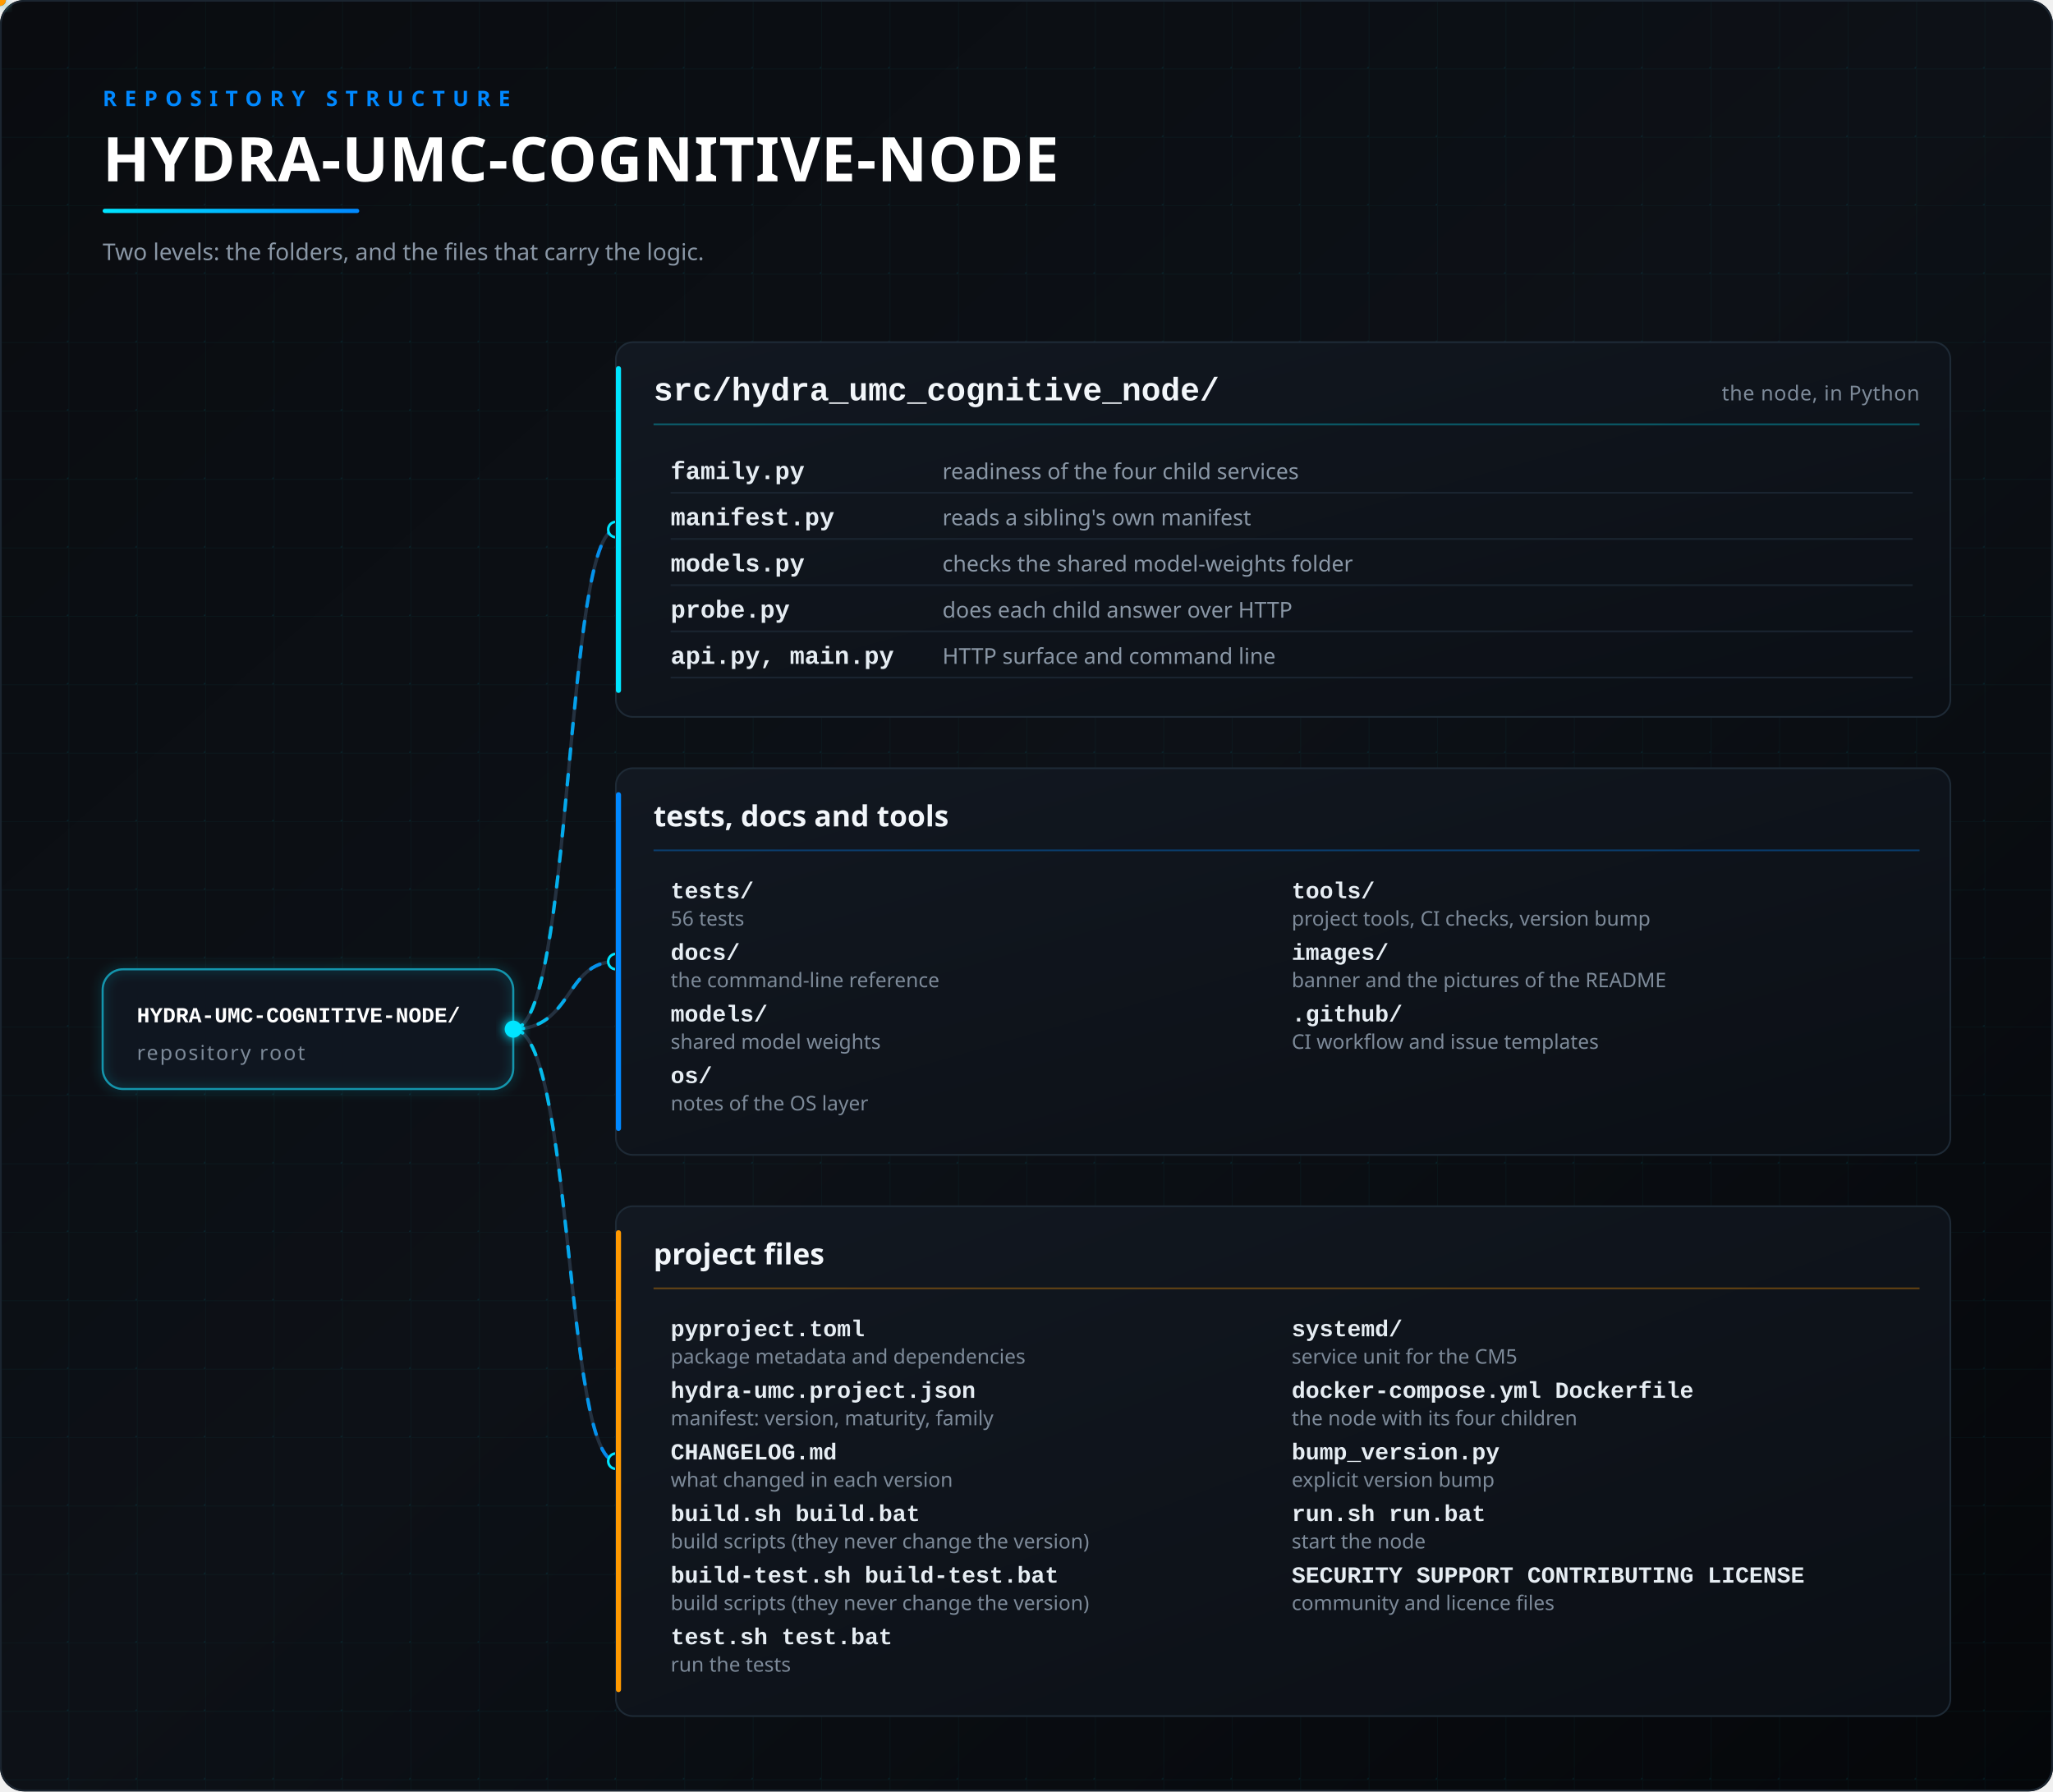
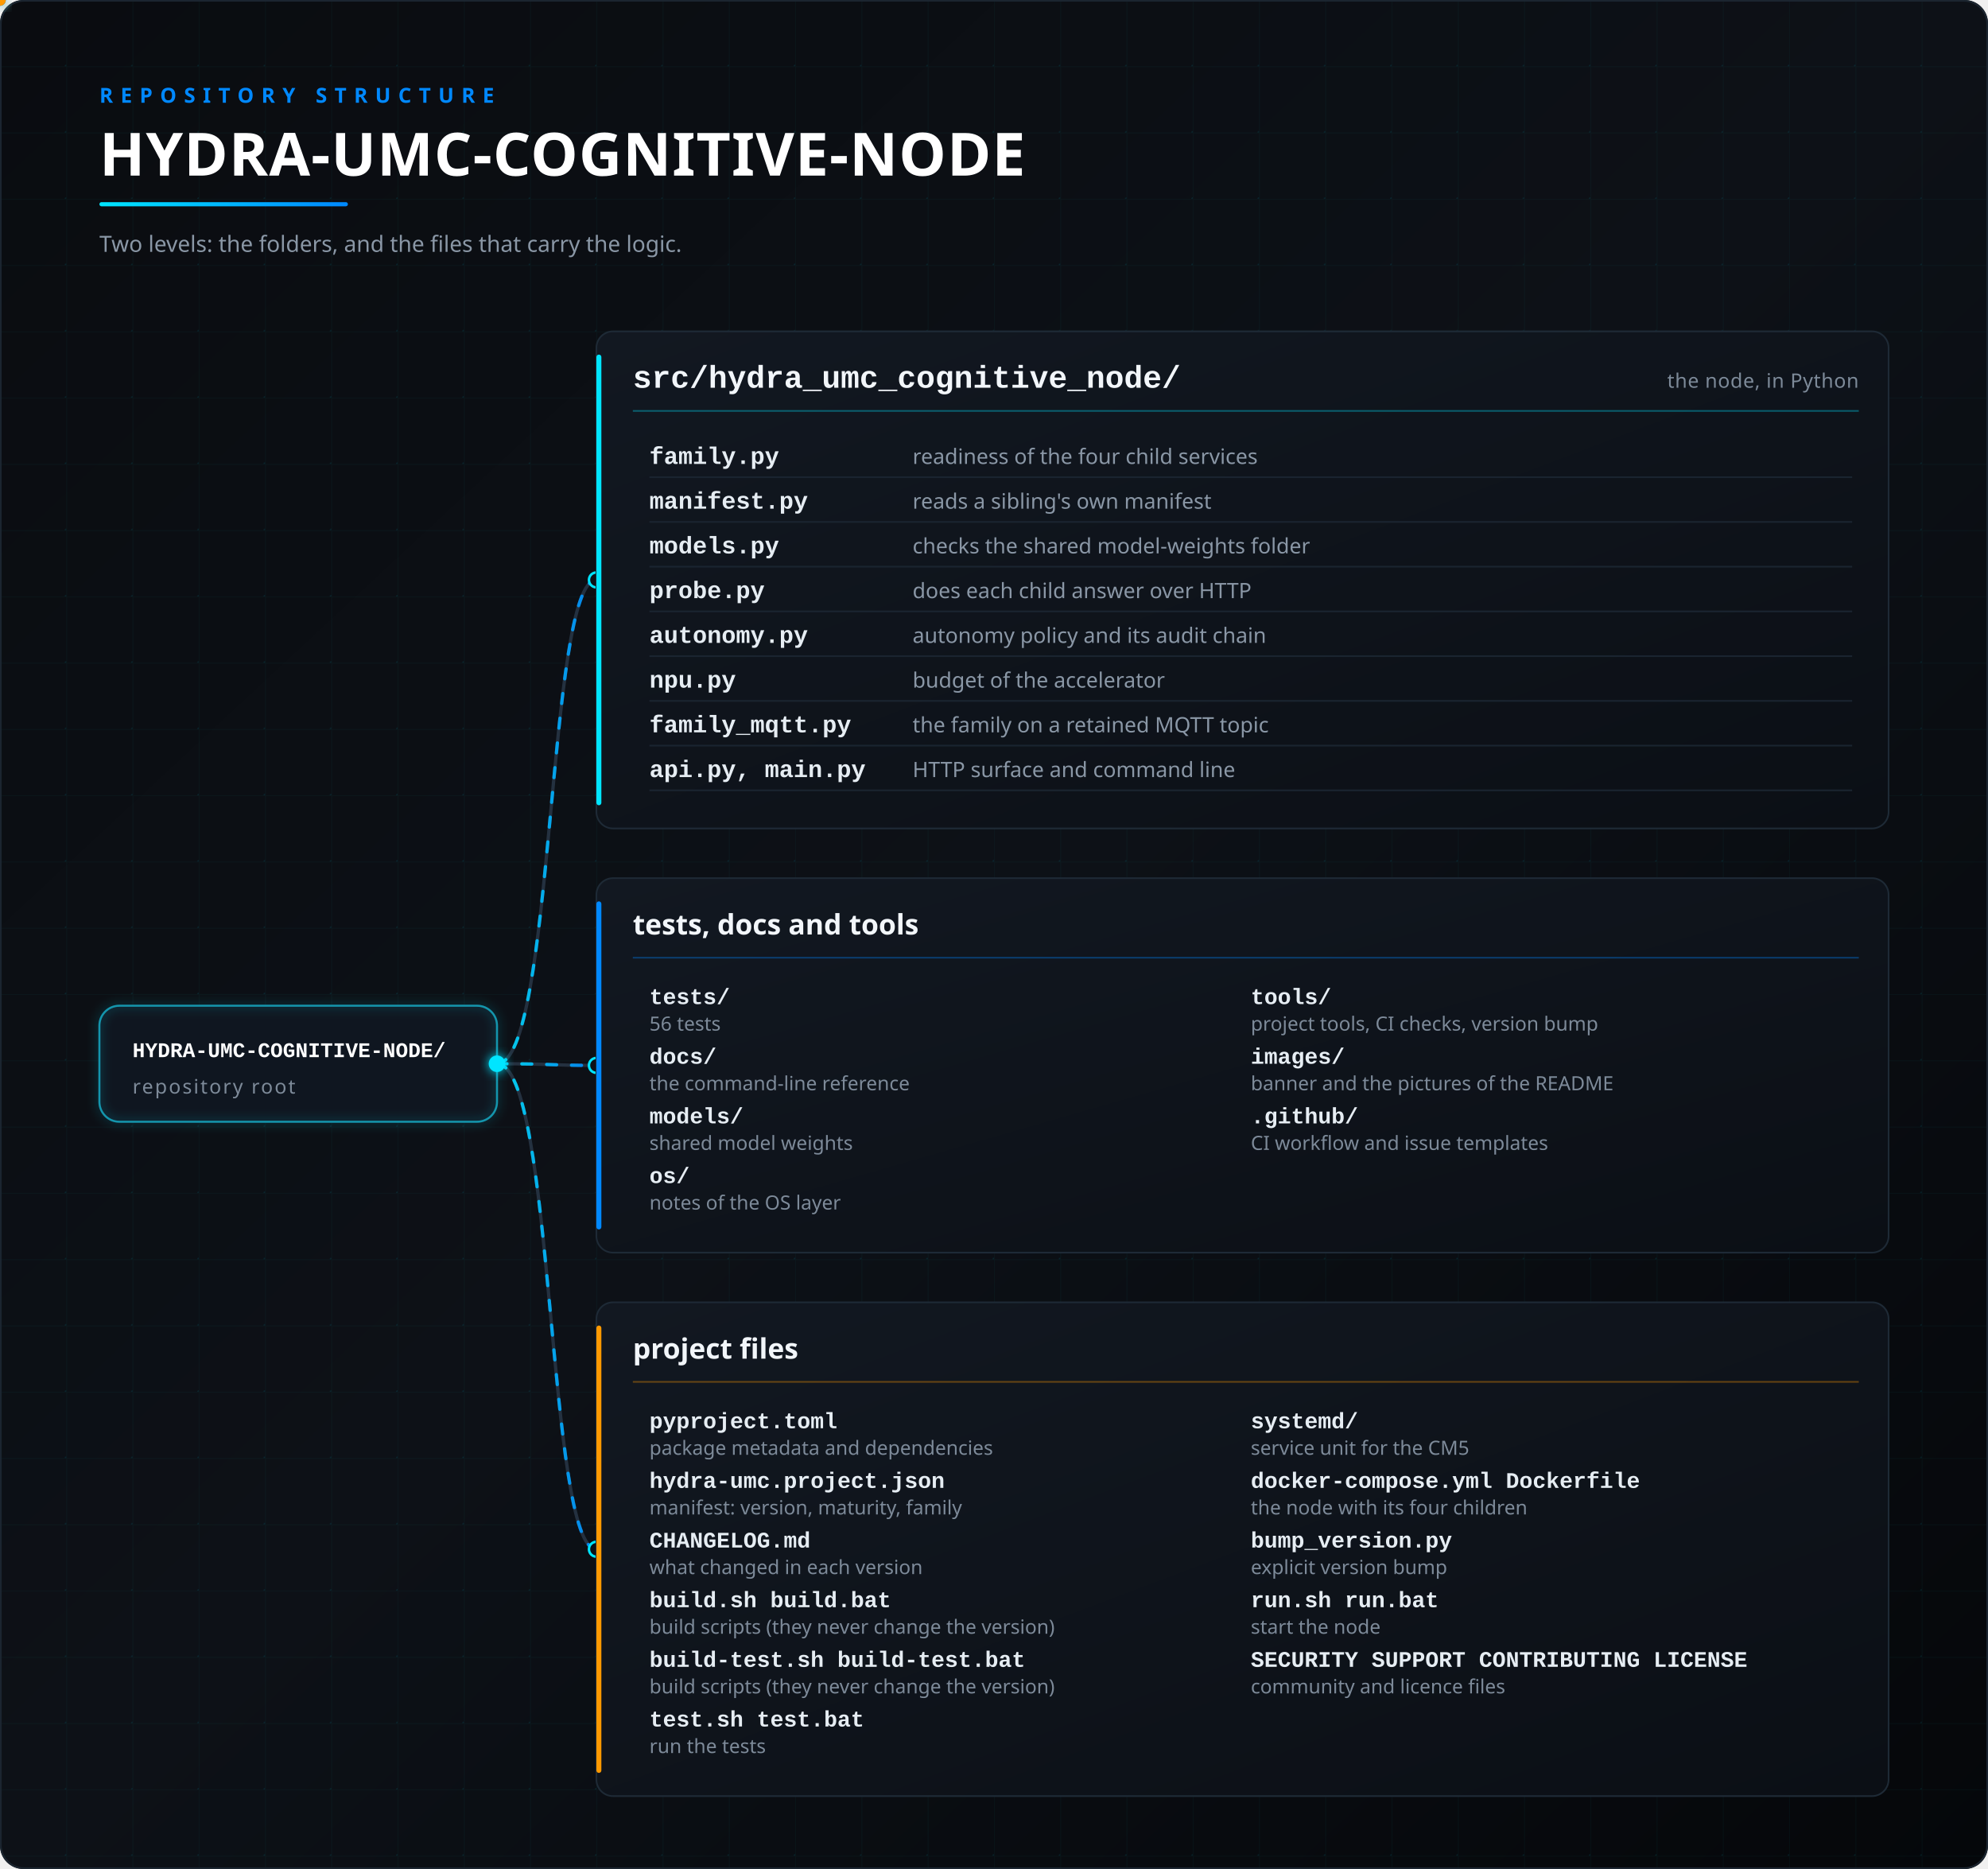
- <svg xmlns="http://www.w3.org/2000/svg" viewBox="0 0 1200 1047" width="100%" role="img" aria-labelledby="t d">
+ <svg xmlns="http://www.w3.org/2000/svg" viewBox="0 0 1200 1128" width="100%" role="img" aria-labelledby="t d">
  <defs>
    <linearGradient id="bg" x1="0" y1="0" x2="1" y2="1">
      <stop offset="0" stop-color="#0A0C10" />
      <stop offset="0.5" stop-color="#0D1117" />
      <stop offset="1" stop-color="#05070A" />
    </linearGradient>
    <linearGradient id="card" x1="0" y1="0" x2="1" y2="1">
      <stop offset="0" stop-color="#121821" />
      <stop offset="1" stop-color="#0B0F15" />
    </linearGradient>
    <linearGradient id="line" x1="0" y1="0" x2="1" y2="0">
      <stop offset="0" stop-color="#00E5FF" />
      <stop offset="1" stop-color="#0088FF" />
    </linearGradient>
    <filter id="glow" x="-50%" y="-50%" width="200%" height="200%">
      <feGaussianBlur stdDeviation="3" result="b" />
      <feMerge>
        <feMergeNode in="b" />
        <feMergeNode in="SourceGraphic" />
      </feMerge>
    </filter>
    <pattern id="grid" width="40" height="40" patternUnits="userSpaceOnUse">
      <path d="M40 0H0V40" fill="none" stroke="#00E5FF" stroke-opacity="0.035" />
      <circle cx="40" cy="40" r="1" fill="#00E5FF" fill-opacity="0.09" />
    </pattern>
  </defs>
-   <rect width="1200" height="1047" rx="14" fill="url(#bg)" />
-   <rect width="1200" height="1047" rx="14" fill="url(#grid)" />
-   <rect x="0.5" y="0.5" width="1199" height="1046" rx="14" fill="none" stroke="#1B2530" />
+   <rect width="1200" height="1128" rx="14" fill="url(#bg)" />
+   <rect width="1200" height="1128" rx="14" fill="url(#grid)" />
+   <rect x="0.5" y="0.5" width="1199" height="1127" rx="14" fill="none" stroke="#1B2530" />
  <text x="60" y="62" font-family="'Segoe UI','Noto Sans','Noto Sans CJK SC','Microsoft YaHei','Yu Gothic','Helvetica Neue',Helvetica,Arial,sans-serif" font-size="12.5" font-weight="600" fill="#0088FF" text-anchor="start" letter-spacing="4.5">REPOSITORY STRUCTURE</text>
  <text x="60" y="106" font-family="'Segoe UI','Noto Sans','Noto Sans CJK SC','Microsoft YaHei','Yu Gothic','Helvetica Neue',Helvetica,Arial,sans-serif" font-size="36" font-weight="700" fill="#FFFFFF" text-anchor="start" letter-spacing="0.5">HYDRA-UMC-COGNITIVE-NODE</text>
  <rect x="60" y="122" width="150" height="2.5" rx="1.25" fill="url(#line)">
    <animate attributeName="width" values="40;150;150" keyTimes="0;0.4;1" dur="3s" repeatCount="indefinite" />
  </rect>
  <text x="60" y="152" font-family="'Segoe UI','Noto Sans','Noto Sans CJK SC','Microsoft YaHei','Yu Gothic','Helvetica Neue',Helvetica,Arial,sans-serif" font-size="13.5" font-weight="400" fill="#8A97A6" text-anchor="start">Two levels: the folders, and the files that carry the logic.</text>
-   <path id="c0" d="M300,601.5 C335,601.5 330,309.5 360,309.5" fill="none" stroke="#243140" stroke-width="2" />
-   <path d="M300,601.5 C335,601.5 330,309.5 360,309.5" fill="none" stroke="url(#line)" stroke-width="2" stroke-linecap="round" stroke-dasharray="6 9" opacity="0.9">
+   <path id="c0" d="M300,642 C335,642 330,350 360,350" fill="none" stroke="#243140" stroke-width="2" />
+   <path d="M300,642 C335,642 330,350 360,350" fill="none" stroke="url(#line)" stroke-width="2" stroke-linecap="round" stroke-dasharray="6 9" opacity="0.9">
    <animate attributeName="stroke-dashoffset" from="0" to="-30" dur="1.6s" repeatCount="indefinite" />
  </path>
-   <circle cx="360" cy="309.5" r="4.5" fill="#0D1117" stroke="#00E5FF" stroke-width="1.5" />
-   <path id="c1" d="M300,601.5 C335,601.5 330,562 360,562" fill="none" stroke="#243140" stroke-width="2" />
-   <path d="M300,601.5 C335,601.5 330,562 360,562" fill="none" stroke="url(#line)" stroke-width="2" stroke-linecap="round" stroke-dasharray="6 9" opacity="0.9">
+   <circle cx="360" cy="350" r="4.5" fill="#0D1117" stroke="#00E5FF" stroke-width="1.5" />
+   <path id="c1" d="M300,642 C335,642 330,643 360,643" fill="none" stroke="#243140" stroke-width="2" />
+   <path d="M300,642 C335,642 330,643 360,643" fill="none" stroke="url(#line)" stroke-width="2" stroke-linecap="round" stroke-dasharray="6 9" opacity="0.9">
    <animate attributeName="stroke-dashoffset" from="0" to="-30" dur="1.6s" repeatCount="indefinite" />
  </path>
-   <circle cx="360" cy="562" r="4.5" fill="#0D1117" stroke="#00E5FF" stroke-width="1.5" />
-   <path id="c2" d="M300,601.5 C335,601.5 330,854 360,854" fill="none" stroke="#243140" stroke-width="2" />
-   <path d="M300,601.5 C335,601.5 330,854 360,854" fill="none" stroke="url(#line)" stroke-width="2" stroke-linecap="round" stroke-dasharray="6 9" opacity="0.9">
+   <circle cx="360" cy="643" r="4.5" fill="#0D1117" stroke="#00E5FF" stroke-width="1.5" />
+   <path id="c2" d="M300,642 C335,642 330,935 360,935" fill="none" stroke="#243140" stroke-width="2" />
+   <path d="M300,642 C335,642 330,935 360,935" fill="none" stroke="url(#line)" stroke-width="2" stroke-linecap="round" stroke-dasharray="6 9" opacity="0.9">
    <animate attributeName="stroke-dashoffset" from="0" to="-30" dur="1.6s" repeatCount="indefinite" />
  </path>
-   <circle cx="360" cy="854" r="4.5" fill="#0D1117" stroke="#00E5FF" stroke-width="1.5" />
+   <circle cx="360" cy="935" r="4.5" fill="#0D1117" stroke="#00E5FF" stroke-width="1.5" />
  <circle r="3.5" fill="#00E5FF" filter="url(#glow)">
    <animateMotion dur="3.4s" repeatCount="indefinite">
      <mpath href="#c0" />
    </animateMotion>
  </circle>
  <circle r="3.5" fill="#0088FF" filter="url(#glow)">
    <animateMotion dur="4.2s" repeatCount="indefinite">
      <mpath href="#c1" />
    </animateMotion>
  </circle>
  <circle r="3.5" fill="#FF9900" filter="url(#glow)">
    <animateMotion dur="5.0s" repeatCount="indefinite">
      <mpath href="#c2" />
    </animateMotion>
  </circle>
-   <rect x="60" y="566.5" width="240" height="70" rx="12" fill="#0F1620" stroke="#2A3A4C" stroke-width="1.2" />
-   <rect x="60" y="566.5" width="240" height="70" rx="12" fill="none" stroke="#00E5FF" stroke-opacity="0.5" stroke-width="1.2" filter="url(#glow)">
+   <rect x="60" y="607" width="240" height="70" rx="12" fill="#0F1620" stroke="#2A3A4C" stroke-width="1.2" />
+   <rect x="60" y="607" width="240" height="70" rx="12" fill="none" stroke="#00E5FF" stroke-opacity="0.5" stroke-width="1.2" filter="url(#glow)">
    <animate attributeName="stroke-opacity" values="0.15;0.6;0.15" dur="3.6s" repeatCount="indefinite" />
  </rect>
-   <text x="80" y="597.5" font-family="'JetBrains Mono','Cascadia Code','SFMono-Regular',Consolas,'Liberation Mono',monospace" font-size="12.6" font-weight="700" fill="#FFFFFF" text-anchor="start">HYDRA-UMC-COGNITIVE-NODE/</text>
-   <text x="80" y="619.5" font-family="'Segoe UI','Noto Sans','Noto Sans CJK SC','Microsoft YaHei','Yu Gothic','Helvetica Neue',Helvetica,Arial,sans-serif" font-size="12" font-weight="400" fill="#7D8A99" text-anchor="start" letter-spacing="1">repository root</text>
-   <circle cx="300" cy="601.5" r="5" fill="#00E5FF" filter="url(#glow)" />
-   <rect x="360" y="200" width="780" height="219" rx="10" fill="url(#card)" stroke="#1E2A36" stroke-width="1" />
-   <rect x="360" y="214" width="3" height="191" rx="1.5" fill="#00E5FF">
+   <text x="80" y="638" font-family="'JetBrains Mono','Cascadia Code','SFMono-Regular',Consolas,'Liberation Mono',monospace" font-size="12.6" font-weight="700" fill="#FFFFFF" text-anchor="start">HYDRA-UMC-COGNITIVE-NODE/</text>
+   <text x="80" y="660" font-family="'Segoe UI','Noto Sans','Noto Sans CJK SC','Microsoft YaHei','Yu Gothic','Helvetica Neue',Helvetica,Arial,sans-serif" font-size="12" font-weight="400" fill="#7D8A99" text-anchor="start" letter-spacing="1">repository root</text>
+   <circle cx="300" cy="642" r="5" fill="#00E5FF" filter="url(#glow)" />
+   <rect x="360" y="200" width="780" height="300" rx="10" fill="url(#card)" stroke="#1E2A36" stroke-width="1" />
+   <rect x="360" y="214" width="3" height="272" rx="1.5" fill="#00E5FF">
    <animate attributeName="opacity" values="0.55;1;0.55" dur="4s" begin="0s" repeatCount="indefinite" />
  </rect>
  <text x="382" y="234" font-family="'JetBrains Mono','Cascadia Code','SFMono-Regular',Consolas,'Liberation Mono',monospace" font-size="19" font-weight="700" fill="#F2F6FA" text-anchor="start">src/hydra_umc_cognitive_node/</text>
  <text x="1122" y="234" font-family="'Segoe UI','Noto Sans','Noto Sans CJK SC','Microsoft YaHei','Yu Gothic','Helvetica Neue',Helvetica,Arial,sans-serif" font-size="12" font-weight="400" fill="#7D8A99" text-anchor="end" letter-spacing="0.3">the node, in Python</text>
  <line x1="382" y1="248" x2="1122" y2="248" stroke="#00E5FF" stroke-opacity="0.35" stroke-width="1" />
  <text x="392" y="280" font-family="'JetBrains Mono','Cascadia Code','SFMono-Regular',Consolas,'Liberation Mono',monospace" font-size="14.5" font-weight="600" fill="#E6EDF3" text-anchor="start">family.py</text>
  <text x="550.85" y="280" font-family="'Segoe UI','Noto Sans','Noto Sans CJK SC','Microsoft YaHei','Yu Gothic','Helvetica Neue',Helvetica,Arial,sans-serif" font-size="12.8" font-weight="400" fill="#8A97A6" text-anchor="start">readiness of the four child services</text>
  <line x1="392" y1="288" x2="1118" y2="288" stroke="#1A2430" stroke-width="1" />
  <text x="392" y="307" font-family="'JetBrains Mono','Cascadia Code','SFMono-Regular',Consolas,'Liberation Mono',monospace" font-size="14.5" font-weight="600" fill="#E6EDF3" text-anchor="start">manifest.py</text>
  <text x="550.85" y="307" font-family="'Segoe UI','Noto Sans','Noto Sans CJK SC','Microsoft YaHei','Yu Gothic','Helvetica Neue',Helvetica,Arial,sans-serif" font-size="12.8" font-weight="400" fill="#8A97A6" text-anchor="start">reads a sibling's own manifest</text>
  <line x1="392" y1="315" x2="1118" y2="315" stroke="#1A2430" stroke-width="1" />
  <text x="392" y="334" font-family="'JetBrains Mono','Cascadia Code','SFMono-Regular',Consolas,'Liberation Mono',monospace" font-size="14.5" font-weight="600" fill="#E6EDF3" text-anchor="start">models.py</text>
  <text x="550.85" y="334" font-family="'Segoe UI','Noto Sans','Noto Sans CJK SC','Microsoft YaHei','Yu Gothic','Helvetica Neue',Helvetica,Arial,sans-serif" font-size="12.8" font-weight="400" fill="#8A97A6" text-anchor="start">checks the shared model-weights folder</text>
  <line x1="392" y1="342" x2="1118" y2="342" stroke="#1A2430" stroke-width="1" />
  <text x="392" y="361" font-family="'JetBrains Mono','Cascadia Code','SFMono-Regular',Consolas,'Liberation Mono',monospace" font-size="14.5" font-weight="600" fill="#E6EDF3" text-anchor="start">probe.py</text>
  <text x="550.85" y="361" font-family="'Segoe UI','Noto Sans','Noto Sans CJK SC','Microsoft YaHei','Yu Gothic','Helvetica Neue',Helvetica,Arial,sans-serif" font-size="12.8" font-weight="400" fill="#8A97A6" text-anchor="start">does each child answer over HTTP</text>
  <line x1="392" y1="369" x2="1118" y2="369" stroke="#1A2430" stroke-width="1" />
-   <text x="392" y="388" font-family="'JetBrains Mono','Cascadia Code','SFMono-Regular',Consolas,'Liberation Mono',monospace" font-size="14.5" font-weight="600" fill="#E6EDF3" text-anchor="start">api.py, main.py</text>
-   <text x="550.85" y="388" font-family="'Segoe UI','Noto Sans','Noto Sans CJK SC','Microsoft YaHei','Yu Gothic','Helvetica Neue',Helvetica,Arial,sans-serif" font-size="12.8" font-weight="400" fill="#8A97A6" text-anchor="start">HTTP surface and command line</text>
+   <text x="392" y="388" font-family="'JetBrains Mono','Cascadia Code','SFMono-Regular',Consolas,'Liberation Mono',monospace" font-size="14.5" font-weight="600" fill="#E6EDF3" text-anchor="start">autonomy.py</text>
+   <text x="550.85" y="388" font-family="'Segoe UI','Noto Sans','Noto Sans CJK SC','Microsoft YaHei','Yu Gothic','Helvetica Neue',Helvetica,Arial,sans-serif" font-size="12.8" font-weight="400" fill="#8A97A6" text-anchor="start">autonomy policy and its audit chain</text>
  <line x1="392" y1="396" x2="1118" y2="396" stroke="#1A2430" stroke-width="1" />
-   <rect x="360" y="449" width="780" height="226" rx="10" fill="url(#card)" stroke="#1E2A36" stroke-width="1" />
-   <rect x="360" y="463" width="3" height="198" rx="1.5" fill="#0088FF">
+   <text x="392" y="415" font-family="'JetBrains Mono','Cascadia Code','SFMono-Regular',Consolas,'Liberation Mono',monospace" font-size="14.5" font-weight="600" fill="#E6EDF3" text-anchor="start">npu.py</text>
+   <text x="550.85" y="415" font-family="'Segoe UI','Noto Sans','Noto Sans CJK SC','Microsoft YaHei','Yu Gothic','Helvetica Neue',Helvetica,Arial,sans-serif" font-size="12.8" font-weight="400" fill="#8A97A6" text-anchor="start">budget of the accelerator</text>
+   <line x1="392" y1="423" x2="1118" y2="423" stroke="#1A2430" stroke-width="1" />
+   <text x="392" y="442" font-family="'JetBrains Mono','Cascadia Code','SFMono-Regular',Consolas,'Liberation Mono',monospace" font-size="14.5" font-weight="600" fill="#E6EDF3" text-anchor="start">family_mqtt.py</text>
+   <text x="550.85" y="442" font-family="'Segoe UI','Noto Sans','Noto Sans CJK SC','Microsoft YaHei','Yu Gothic','Helvetica Neue',Helvetica,Arial,sans-serif" font-size="12.8" font-weight="400" fill="#8A97A6" text-anchor="start">the family on a retained MQTT topic</text>
+   <line x1="392" y1="450" x2="1118" y2="450" stroke="#1A2430" stroke-width="1" />
+   <text x="392" y="469" font-family="'JetBrains Mono','Cascadia Code','SFMono-Regular',Consolas,'Liberation Mono',monospace" font-size="14.5" font-weight="600" fill="#E6EDF3" text-anchor="start">api.py, main.py</text>
+   <text x="550.85" y="469" font-family="'Segoe UI','Noto Sans','Noto Sans CJK SC','Microsoft YaHei','Yu Gothic','Helvetica Neue',Helvetica,Arial,sans-serif" font-size="12.8" font-weight="400" fill="#8A97A6" text-anchor="start">HTTP surface and command line</text>
+   <line x1="392" y1="477" x2="1118" y2="477" stroke="#1A2430" stroke-width="1" />
+   <rect x="360" y="530" width="780" height="226" rx="10" fill="url(#card)" stroke="#1E2A36" stroke-width="1" />
+   <rect x="360" y="544" width="3" height="198" rx="1.5" fill="#0088FF">
    <animate attributeName="opacity" values="0.55;1;0.55" dur="4s" begin="0.6s" repeatCount="indefinite" />
  </rect>
-   <text x="382" y="483" font-family="'Segoe UI','Noto Sans','Noto Sans CJK SC','Microsoft YaHei','Yu Gothic','Helvetica Neue',Helvetica,Arial,sans-serif" font-size="17" font-weight="700" fill="#F2F6FA" text-anchor="start">tests, docs and tools</text>
-   <line x1="382" y1="497" x2="1122" y2="497" stroke="#0088FF" stroke-opacity="0.35" stroke-width="1" />
-   <text x="392" y="525" font-family="'JetBrains Mono','Cascadia Code','SFMono-Regular',Consolas,'Liberation Mono',monospace" font-size="13.5" font-weight="600" fill="#E6EDF3" text-anchor="start">tests/</text>
-   <text x="392" y="541" font-family="'Segoe UI','Noto Sans','Noto Sans CJK SC','Microsoft YaHei','Yu Gothic','Helvetica Neue',Helvetica,Arial,sans-serif" font-size="11.8" font-weight="400" fill="#7D8A99" text-anchor="start">56 tests</text>
-   <text x="392" y="561" font-family="'JetBrains Mono','Cascadia Code','SFMono-Regular',Consolas,'Liberation Mono',monospace" font-size="13.5" font-weight="600" fill="#E6EDF3" text-anchor="start">docs/</text>
-   <text x="392" y="577" font-family="'Segoe UI','Noto Sans','Noto Sans CJK SC','Microsoft YaHei','Yu Gothic','Helvetica Neue',Helvetica,Arial,sans-serif" font-size="11.8" font-weight="400" fill="#7D8A99" text-anchor="start">the command-line reference</text>
-   <text x="392" y="597" font-family="'JetBrains Mono','Cascadia Code','SFMono-Regular',Consolas,'Liberation Mono',monospace" font-size="13.5" font-weight="600" fill="#E6EDF3" text-anchor="start">models/</text>
-   <text x="392" y="613" font-family="'Segoe UI','Noto Sans','Noto Sans CJK SC','Microsoft YaHei','Yu Gothic','Helvetica Neue',Helvetica,Arial,sans-serif" font-size="11.8" font-weight="400" fill="#7D8A99" text-anchor="start">shared model weights</text>
-   <text x="392" y="633" font-family="'JetBrains Mono','Cascadia Code','SFMono-Regular',Consolas,'Liberation Mono',monospace" font-size="13.5" font-weight="600" fill="#E6EDF3" text-anchor="start">os/</text>
-   <text x="392" y="649" font-family="'Segoe UI','Noto Sans','Noto Sans CJK SC','Microsoft YaHei','Yu Gothic','Helvetica Neue',Helvetica,Arial,sans-serif" font-size="11.8" font-weight="400" fill="#7D8A99" text-anchor="start">notes of the OS layer</text>
-   <text x="755" y="525" font-family="'JetBrains Mono','Cascadia Code','SFMono-Regular',Consolas,'Liberation Mono',monospace" font-size="13.5" font-weight="600" fill="#E6EDF3" text-anchor="start">tools/</text>
-   <text x="755" y="541" font-family="'Segoe UI','Noto Sans','Noto Sans CJK SC','Microsoft YaHei','Yu Gothic','Helvetica Neue',Helvetica,Arial,sans-serif" font-size="11.8" font-weight="400" fill="#7D8A99" text-anchor="start">project tools, CI checks, version bump</text>
-   <text x="755" y="561" font-family="'JetBrains Mono','Cascadia Code','SFMono-Regular',Consolas,'Liberation Mono',monospace" font-size="13.5" font-weight="600" fill="#E6EDF3" text-anchor="start">images/</text>
-   <text x="755" y="577" font-family="'Segoe UI','Noto Sans','Noto Sans CJK SC','Microsoft YaHei','Yu Gothic','Helvetica Neue',Helvetica,Arial,sans-serif" font-size="11.8" font-weight="400" fill="#7D8A99" text-anchor="start">banner and the pictures of the README</text>
-   <text x="755" y="597" font-family="'JetBrains Mono','Cascadia Code','SFMono-Regular',Consolas,'Liberation Mono',monospace" font-size="13.5" font-weight="600" fill="#E6EDF3" text-anchor="start">.github/</text>
-   <text x="755" y="613" font-family="'Segoe UI','Noto Sans','Noto Sans CJK SC','Microsoft YaHei','Yu Gothic','Helvetica Neue',Helvetica,Arial,sans-serif" font-size="11.8" font-weight="400" fill="#7D8A99" text-anchor="start">CI workflow and issue templates</text>
-   <rect x="360" y="705" width="780" height="298" rx="10" fill="url(#card)" stroke="#1E2A36" stroke-width="1" />
-   <rect x="360" y="719" width="3" height="270" rx="1.5" fill="#FF9900">
+   <text x="382" y="564" font-family="'Segoe UI','Noto Sans','Noto Sans CJK SC','Microsoft YaHei','Yu Gothic','Helvetica Neue',Helvetica,Arial,sans-serif" font-size="17" font-weight="700" fill="#F2F6FA" text-anchor="start">tests, docs and tools</text>
+   <line x1="382" y1="578" x2="1122" y2="578" stroke="#0088FF" stroke-opacity="0.35" stroke-width="1" />
+   <text x="392" y="606" font-family="'JetBrains Mono','Cascadia Code','SFMono-Regular',Consolas,'Liberation Mono',monospace" font-size="13.5" font-weight="600" fill="#E6EDF3" text-anchor="start">tests/</text>
+   <text x="392" y="622" font-family="'Segoe UI','Noto Sans','Noto Sans CJK SC','Microsoft YaHei','Yu Gothic','Helvetica Neue',Helvetica,Arial,sans-serif" font-size="11.8" font-weight="400" fill="#7D8A99" text-anchor="start">56 tests</text>
+   <text x="392" y="642" font-family="'JetBrains Mono','Cascadia Code','SFMono-Regular',Consolas,'Liberation Mono',monospace" font-size="13.5" font-weight="600" fill="#E6EDF3" text-anchor="start">docs/</text>
+   <text x="392" y="658" font-family="'Segoe UI','Noto Sans','Noto Sans CJK SC','Microsoft YaHei','Yu Gothic','Helvetica Neue',Helvetica,Arial,sans-serif" font-size="11.8" font-weight="400" fill="#7D8A99" text-anchor="start">the command-line reference</text>
+   <text x="392" y="678" font-family="'JetBrains Mono','Cascadia Code','SFMono-Regular',Consolas,'Liberation Mono',monospace" font-size="13.5" font-weight="600" fill="#E6EDF3" text-anchor="start">models/</text>
+   <text x="392" y="694" font-family="'Segoe UI','Noto Sans','Noto Sans CJK SC','Microsoft YaHei','Yu Gothic','Helvetica Neue',Helvetica,Arial,sans-serif" font-size="11.8" font-weight="400" fill="#7D8A99" text-anchor="start">shared model weights</text>
+   <text x="392" y="714" font-family="'JetBrains Mono','Cascadia Code','SFMono-Regular',Consolas,'Liberation Mono',monospace" font-size="13.5" font-weight="600" fill="#E6EDF3" text-anchor="start">os/</text>
+   <text x="392" y="730" font-family="'Segoe UI','Noto Sans','Noto Sans CJK SC','Microsoft YaHei','Yu Gothic','Helvetica Neue',Helvetica,Arial,sans-serif" font-size="11.8" font-weight="400" fill="#7D8A99" text-anchor="start">notes of the OS layer</text>
+   <text x="755" y="606" font-family="'JetBrains Mono','Cascadia Code','SFMono-Regular',Consolas,'Liberation Mono',monospace" font-size="13.5" font-weight="600" fill="#E6EDF3" text-anchor="start">tools/</text>
+   <text x="755" y="622" font-family="'Segoe UI','Noto Sans','Noto Sans CJK SC','Microsoft YaHei','Yu Gothic','Helvetica Neue',Helvetica,Arial,sans-serif" font-size="11.8" font-weight="400" fill="#7D8A99" text-anchor="start">project tools, CI checks, version bump</text>
+   <text x="755" y="642" font-family="'JetBrains Mono','Cascadia Code','SFMono-Regular',Consolas,'Liberation Mono',monospace" font-size="13.5" font-weight="600" fill="#E6EDF3" text-anchor="start">images/</text>
+   <text x="755" y="658" font-family="'Segoe UI','Noto Sans','Noto Sans CJK SC','Microsoft YaHei','Yu Gothic','Helvetica Neue',Helvetica,Arial,sans-serif" font-size="11.8" font-weight="400" fill="#7D8A99" text-anchor="start">banner and the pictures of the README</text>
+   <text x="755" y="678" font-family="'JetBrains Mono','Cascadia Code','SFMono-Regular',Consolas,'Liberation Mono',monospace" font-size="13.5" font-weight="600" fill="#E6EDF3" text-anchor="start">.github/</text>
+   <text x="755" y="694" font-family="'Segoe UI','Noto Sans','Noto Sans CJK SC','Microsoft YaHei','Yu Gothic','Helvetica Neue',Helvetica,Arial,sans-serif" font-size="11.8" font-weight="400" fill="#7D8A99" text-anchor="start">CI workflow and issue templates</text>
+   <rect x="360" y="786" width="780" height="298" rx="10" fill="url(#card)" stroke="#1E2A36" stroke-width="1" />
+   <rect x="360" y="800" width="3" height="270" rx="1.5" fill="#FF9900">
    <animate attributeName="opacity" values="0.55;1;0.55" dur="4s" begin="1.2s" repeatCount="indefinite" />
  </rect>
-   <text x="382" y="739" font-family="'Segoe UI','Noto Sans','Noto Sans CJK SC','Microsoft YaHei','Yu Gothic','Helvetica Neue',Helvetica,Arial,sans-serif" font-size="17" font-weight="700" fill="#F2F6FA" text-anchor="start">project files</text>
-   <line x1="382" y1="753" x2="1122" y2="753" stroke="#FF9900" stroke-opacity="0.35" stroke-width="1" />
-   <text x="392" y="781" font-family="'JetBrains Mono','Cascadia Code','SFMono-Regular',Consolas,'Liberation Mono',monospace" font-size="13.5" font-weight="600" fill="#E6EDF3" text-anchor="start">pyproject.toml</text>
-   <text x="392" y="797" font-family="'Segoe UI','Noto Sans','Noto Sans CJK SC','Microsoft YaHei','Yu Gothic','Helvetica Neue',Helvetica,Arial,sans-serif" font-size="11.8" font-weight="400" fill="#7D8A99" text-anchor="start">package metadata and dependencies</text>
-   <text x="392" y="817" font-family="'JetBrains Mono','Cascadia Code','SFMono-Regular',Consolas,'Liberation Mono',monospace" font-size="13.5" font-weight="600" fill="#E6EDF3" text-anchor="start">hydra-umc.project.json</text>
-   <text x="392" y="833" font-family="'Segoe UI','Noto Sans','Noto Sans CJK SC','Microsoft YaHei','Yu Gothic','Helvetica Neue',Helvetica,Arial,sans-serif" font-size="11.8" font-weight="400" fill="#7D8A99" text-anchor="start">manifest: version, maturity, family</text>
-   <text x="392" y="853" font-family="'JetBrains Mono','Cascadia Code','SFMono-Regular',Consolas,'Liberation Mono',monospace" font-size="13.5" font-weight="600" fill="#E6EDF3" text-anchor="start">CHANGELOG.md</text>
-   <text x="392" y="869" font-family="'Segoe UI','Noto Sans','Noto Sans CJK SC','Microsoft YaHei','Yu Gothic','Helvetica Neue',Helvetica,Arial,sans-serif" font-size="11.8" font-weight="400" fill="#7D8A99" text-anchor="start">what changed in each version</text>
-   <text x="392" y="889" font-family="'JetBrains Mono','Cascadia Code','SFMono-Regular',Consolas,'Liberation Mono',monospace" font-size="13.5" font-weight="600" fill="#E6EDF3" text-anchor="start">build.sh  build.bat</text>
-   <text x="392" y="905" font-family="'Segoe UI','Noto Sans','Noto Sans CJK SC','Microsoft YaHei','Yu Gothic','Helvetica Neue',Helvetica,Arial,sans-serif" font-size="11.8" font-weight="400" fill="#7D8A99" text-anchor="start">build scripts (they never change the version)</text>
-   <text x="392" y="925" font-family="'JetBrains Mono','Cascadia Code','SFMono-Regular',Consolas,'Liberation Mono',monospace" font-size="13.5" font-weight="600" fill="#E6EDF3" text-anchor="start">build-test.sh  build-test.bat</text>
-   <text x="392" y="941" font-family="'Segoe UI','Noto Sans','Noto Sans CJK SC','Microsoft YaHei','Yu Gothic','Helvetica Neue',Helvetica,Arial,sans-serif" font-size="11.8" font-weight="400" fill="#7D8A99" text-anchor="start">build scripts (they never change the version)</text>
-   <text x="392" y="961" font-family="'JetBrains Mono','Cascadia Code','SFMono-Regular',Consolas,'Liberation Mono',monospace" font-size="13.5" font-weight="600" fill="#E6EDF3" text-anchor="start">test.sh  test.bat</text>
-   <text x="392" y="977" font-family="'Segoe UI','Noto Sans','Noto Sans CJK SC','Microsoft YaHei','Yu Gothic','Helvetica Neue',Helvetica,Arial,sans-serif" font-size="11.8" font-weight="400" fill="#7D8A99" text-anchor="start">run the tests</text>
-   <text x="755" y="781" font-family="'JetBrains Mono','Cascadia Code','SFMono-Regular',Consolas,'Liberation Mono',monospace" font-size="13.5" font-weight="600" fill="#E6EDF3" text-anchor="start">systemd/</text>
-   <text x="755" y="797" font-family="'Segoe UI','Noto Sans','Noto Sans CJK SC','Microsoft YaHei','Yu Gothic','Helvetica Neue',Helvetica,Arial,sans-serif" font-size="11.8" font-weight="400" fill="#7D8A99" text-anchor="start">service unit for the CM5</text>
-   <text x="755" y="817" font-family="'JetBrains Mono','Cascadia Code','SFMono-Regular',Consolas,'Liberation Mono',monospace" font-size="13.5" font-weight="600" fill="#E6EDF3" text-anchor="start">docker-compose.yml  Dockerfile</text>
-   <text x="755" y="833" font-family="'Segoe UI','Noto Sans','Noto Sans CJK SC','Microsoft YaHei','Yu Gothic','Helvetica Neue',Helvetica,Arial,sans-serif" font-size="11.8" font-weight="400" fill="#7D8A99" text-anchor="start">the node with its four children</text>
-   <text x="755" y="853" font-family="'JetBrains Mono','Cascadia Code','SFMono-Regular',Consolas,'Liberation Mono',monospace" font-size="13.5" font-weight="600" fill="#E6EDF3" text-anchor="start">bump_version.py</text>
-   <text x="755" y="869" font-family="'Segoe UI','Noto Sans','Noto Sans CJK SC','Microsoft YaHei','Yu Gothic','Helvetica Neue',Helvetica,Arial,sans-serif" font-size="11.8" font-weight="400" fill="#7D8A99" text-anchor="start">explicit version bump</text>
-   <text x="755" y="889" font-family="'JetBrains Mono','Cascadia Code','SFMono-Regular',Consolas,'Liberation Mono',monospace" font-size="13.5" font-weight="600" fill="#E6EDF3" text-anchor="start">run.sh  run.bat</text>
-   <text x="755" y="905" font-family="'Segoe UI','Noto Sans','Noto Sans CJK SC','Microsoft YaHei','Yu Gothic','Helvetica Neue',Helvetica,Arial,sans-serif" font-size="11.8" font-weight="400" fill="#7D8A99" text-anchor="start">start the node</text>
-   <text x="755" y="925" font-family="'JetBrains Mono','Cascadia Code','SFMono-Regular',Consolas,'Liberation Mono',monospace" font-size="13.5" font-weight="600" fill="#E6EDF3" text-anchor="start">SECURITY  SUPPORT  CONTRIBUTING  LICENSE</text>
-   <text x="755" y="941" font-family="'Segoe UI','Noto Sans','Noto Sans CJK SC','Microsoft YaHei','Yu Gothic','Helvetica Neue',Helvetica,Arial,sans-serif" font-size="11.8" font-weight="400" fill="#7D8A99" text-anchor="start">community and licence files</text>
+   <text x="382" y="820" font-family="'Segoe UI','Noto Sans','Noto Sans CJK SC','Microsoft YaHei','Yu Gothic','Helvetica Neue',Helvetica,Arial,sans-serif" font-size="17" font-weight="700" fill="#F2F6FA" text-anchor="start">project files</text>
+   <line x1="382" y1="834" x2="1122" y2="834" stroke="#FF9900" stroke-opacity="0.35" stroke-width="1" />
+   <text x="392" y="862" font-family="'JetBrains Mono','Cascadia Code','SFMono-Regular',Consolas,'Liberation Mono',monospace" font-size="13.5" font-weight="600" fill="#E6EDF3" text-anchor="start">pyproject.toml</text>
+   <text x="392" y="878" font-family="'Segoe UI','Noto Sans','Noto Sans CJK SC','Microsoft YaHei','Yu Gothic','Helvetica Neue',Helvetica,Arial,sans-serif" font-size="11.8" font-weight="400" fill="#7D8A99" text-anchor="start">package metadata and dependencies</text>
+   <text x="392" y="898" font-family="'JetBrains Mono','Cascadia Code','SFMono-Regular',Consolas,'Liberation Mono',monospace" font-size="13.5" font-weight="600" fill="#E6EDF3" text-anchor="start">hydra-umc.project.json</text>
+   <text x="392" y="914" font-family="'Segoe UI','Noto Sans','Noto Sans CJK SC','Microsoft YaHei','Yu Gothic','Helvetica Neue',Helvetica,Arial,sans-serif" font-size="11.8" font-weight="400" fill="#7D8A99" text-anchor="start">manifest: version, maturity, family</text>
+   <text x="392" y="934" font-family="'JetBrains Mono','Cascadia Code','SFMono-Regular',Consolas,'Liberation Mono',monospace" font-size="13.5" font-weight="600" fill="#E6EDF3" text-anchor="start">CHANGELOG.md</text>
+   <text x="392" y="950" font-family="'Segoe UI','Noto Sans','Noto Sans CJK SC','Microsoft YaHei','Yu Gothic','Helvetica Neue',Helvetica,Arial,sans-serif" font-size="11.8" font-weight="400" fill="#7D8A99" text-anchor="start">what changed in each version</text>
+   <text x="392" y="970" font-family="'JetBrains Mono','Cascadia Code','SFMono-Regular',Consolas,'Liberation Mono',monospace" font-size="13.5" font-weight="600" fill="#E6EDF3" text-anchor="start">build.sh  build.bat</text>
+   <text x="392" y="986" font-family="'Segoe UI','Noto Sans','Noto Sans CJK SC','Microsoft YaHei','Yu Gothic','Helvetica Neue',Helvetica,Arial,sans-serif" font-size="11.8" font-weight="400" fill="#7D8A99" text-anchor="start">build scripts (they never change the version)</text>
+   <text x="392" y="1006" font-family="'JetBrains Mono','Cascadia Code','SFMono-Regular',Consolas,'Liberation Mono',monospace" font-size="13.5" font-weight="600" fill="#E6EDF3" text-anchor="start">build-test.sh  build-test.bat</text>
+   <text x="392" y="1022" font-family="'Segoe UI','Noto Sans','Noto Sans CJK SC','Microsoft YaHei','Yu Gothic','Helvetica Neue',Helvetica,Arial,sans-serif" font-size="11.8" font-weight="400" fill="#7D8A99" text-anchor="start">build scripts (they never change the version)</text>
+   <text x="392" y="1042" font-family="'JetBrains Mono','Cascadia Code','SFMono-Regular',Consolas,'Liberation Mono',monospace" font-size="13.5" font-weight="600" fill="#E6EDF3" text-anchor="start">test.sh  test.bat</text>
+   <text x="392" y="1058" font-family="'Segoe UI','Noto Sans','Noto Sans CJK SC','Microsoft YaHei','Yu Gothic','Helvetica Neue',Helvetica,Arial,sans-serif" font-size="11.8" font-weight="400" fill="#7D8A99" text-anchor="start">run the tests</text>
+   <text x="755" y="862" font-family="'JetBrains Mono','Cascadia Code','SFMono-Regular',Consolas,'Liberation Mono',monospace" font-size="13.5" font-weight="600" fill="#E6EDF3" text-anchor="start">systemd/</text>
+   <text x="755" y="878" font-family="'Segoe UI','Noto Sans','Noto Sans CJK SC','Microsoft YaHei','Yu Gothic','Helvetica Neue',Helvetica,Arial,sans-serif" font-size="11.8" font-weight="400" fill="#7D8A99" text-anchor="start">service unit for the CM5</text>
+   <text x="755" y="898" font-family="'JetBrains Mono','Cascadia Code','SFMono-Regular',Consolas,'Liberation Mono',monospace" font-size="13.5" font-weight="600" fill="#E6EDF3" text-anchor="start">docker-compose.yml  Dockerfile</text>
+   <text x="755" y="914" font-family="'Segoe UI','Noto Sans','Noto Sans CJK SC','Microsoft YaHei','Yu Gothic','Helvetica Neue',Helvetica,Arial,sans-serif" font-size="11.8" font-weight="400" fill="#7D8A99" text-anchor="start">the node with its four children</text>
+   <text x="755" y="934" font-family="'JetBrains Mono','Cascadia Code','SFMono-Regular',Consolas,'Liberation Mono',monospace" font-size="13.5" font-weight="600" fill="#E6EDF3" text-anchor="start">bump_version.py</text>
+   <text x="755" y="950" font-family="'Segoe UI','Noto Sans','Noto Sans CJK SC','Microsoft YaHei','Yu Gothic','Helvetica Neue',Helvetica,Arial,sans-serif" font-size="11.8" font-weight="400" fill="#7D8A99" text-anchor="start">explicit version bump</text>
+   <text x="755" y="970" font-family="'JetBrains Mono','Cascadia Code','SFMono-Regular',Consolas,'Liberation Mono',monospace" font-size="13.5" font-weight="600" fill="#E6EDF3" text-anchor="start">run.sh  run.bat</text>
+   <text x="755" y="986" font-family="'Segoe UI','Noto Sans','Noto Sans CJK SC','Microsoft YaHei','Yu Gothic','Helvetica Neue',Helvetica,Arial,sans-serif" font-size="11.8" font-weight="400" fill="#7D8A99" text-anchor="start">start the node</text>
+   <text x="755" y="1006" font-family="'JetBrains Mono','Cascadia Code','SFMono-Regular',Consolas,'Liberation Mono',monospace" font-size="13.5" font-weight="600" fill="#E6EDF3" text-anchor="start">SECURITY  SUPPORT  CONTRIBUTING  LICENSE</text>
+   <text x="755" y="1022" font-family="'Segoe UI','Noto Sans','Noto Sans CJK SC','Microsoft YaHei','Yu Gothic','Helvetica Neue',Helvetica,Arial,sans-serif" font-size="11.8" font-weight="400" fill="#7D8A99" text-anchor="start">community and licence files</text>
</svg>
